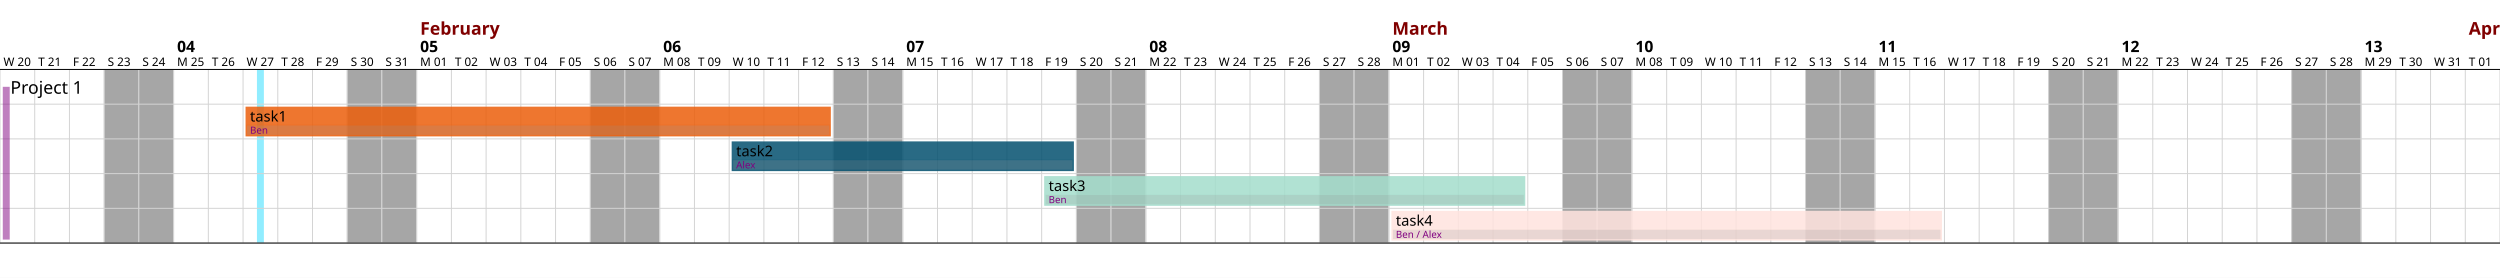
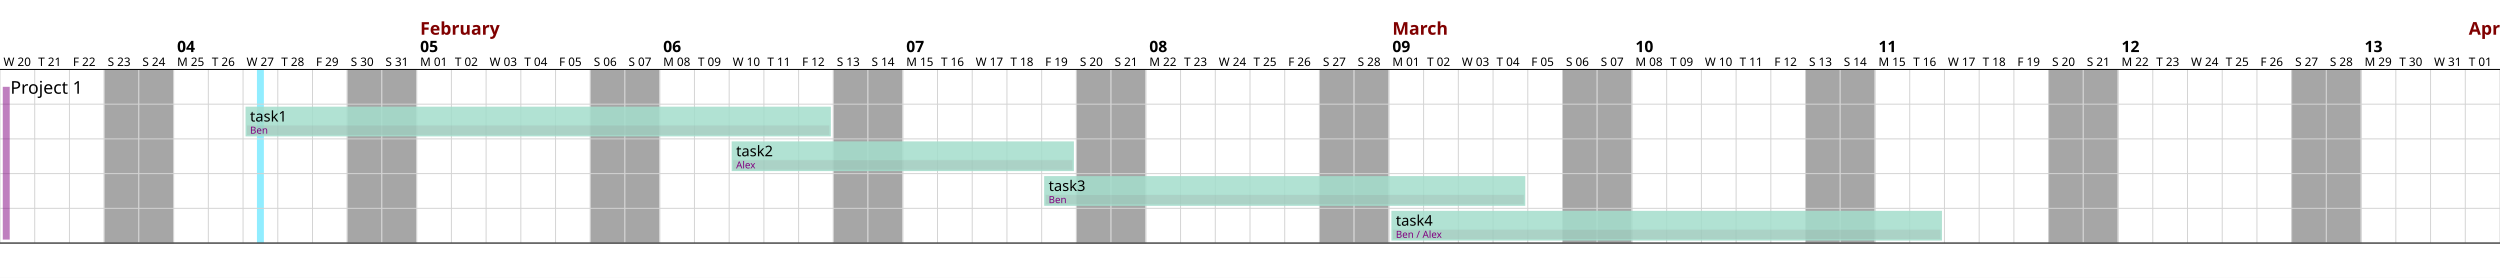
<svg xmlns="http://www.w3.org/2000/svg" baseProfile="full" height="283.465" version="1.1" width="2551.181">
  <defs />
  <rect fill="white" height="283.465" opacity="1" stroke-width="0" width="2551.181" x="0.0" y="0.0" />
  <g>
    <g id="vlines" stroke="lightgray">
      <line x1="0.0" x2="0.0" y1="70.866" y2="248.031" />
      <text fill="black" font-family="Verdana" font-size="12" stroke="black" stroke-width="0" x="3.543" y="67.323">W 20</text>
      <line x1="35.433" x2="35.433" y1="70.866" y2="248.031" />
      <text fill="black" font-family="Verdana" font-size="12" stroke="black" stroke-width="0" x="38.976" y="67.323">T 21</text>
      <line x1="70.866" x2="70.866" y1="70.866" y2="248.031" />
      <text fill="black" font-family="Verdana" font-size="12" stroke="black" stroke-width="0" x="74.409" y="67.323">F 22</text>
      <line x1="106.299" x2="106.299" y1="70.866" y2="248.031" />
      <rect fill="gray" height="177.165" opacity="0.7" stroke="lightgray" stroke-width="1" width="35.433" x="106.299" y="70.866" />
      <text fill="black" font-family="Verdana" font-size="12" stroke="black" stroke-width="0" x="109.843" y="67.323">S 23</text>
      <line x1="141.732" x2="141.732" y1="70.866" y2="248.031" />
      <rect fill="gray" height="177.165" opacity="0.7" stroke="lightgray" stroke-width="1" width="35.433" x="141.732" y="70.866" />
      <text fill="black" font-family="Verdana" font-size="12" stroke="black" stroke-width="0" x="145.276" y="67.323">S 24</text>
      <line x1="177.165" x2="177.165" y1="70.866" y2="248.031" />
      <text fill="black" font-family="Verdana" font-size="12" stroke="black" stroke-width="0" x="180.709" y="67.323">M 25</text>
      <text fill="black" font-family="Verdana" font-size="16" font-weight="bold" stroke="black" stroke-width="0" x="180.709" y="53.15">04</text>
      <line x1="212.598" x2="212.598" y1="70.866" y2="248.031" />
      <text fill="black" font-family="Verdana" font-size="12" stroke="black" stroke-width="0" x="216.142" y="67.323">T 26</text>
      <line x1="248.031" x2="248.031" y1="70.866" y2="248.031" />
      <rect fill="#76e9ff" height="177.165" opacity="0.8" stroke="lightgray" stroke-width="0" width="7.087" x="262.205" y="70.866" />
      <text fill="black" font-family="Verdana" font-size="12" stroke="black" stroke-width="0" x="251.575" y="67.323">W 27</text>
      <line x1="283.465" x2="283.465" y1="70.866" y2="248.031" />
      <text fill="black" font-family="Verdana" font-size="12" stroke="black" stroke-width="0" x="287.008" y="67.323">T 28</text>
      <line x1="318.898" x2="318.898" y1="70.866" y2="248.031" />
      <text fill="black" font-family="Verdana" font-size="12" stroke="black" stroke-width="0" x="322.441" y="67.323">F 29</text>
      <line x1="354.331" x2="354.331" y1="70.866" y2="248.031" />
      <rect fill="gray" height="177.165" opacity="0.7" stroke="lightgray" stroke-width="1" width="35.433" x="354.331" y="70.866" />
      <text fill="black" font-family="Verdana" font-size="12" stroke="black" stroke-width="0" x="357.874" y="67.323">S 30</text>
      <line x1="389.764" x2="389.764" y1="70.866" y2="248.031" />
      <rect fill="gray" height="177.165" opacity="0.7" stroke="lightgray" stroke-width="1" width="35.433" x="389.764" y="70.866" />
      <text fill="black" font-family="Verdana" font-size="12" stroke="black" stroke-width="0" x="393.307" y="67.323">S 31</text>
      <line x1="425.197" x2="425.197" y1="70.866" y2="248.031" />
      <text fill="black" font-family="Verdana" font-size="12" stroke="black" stroke-width="0" x="428.74" y="67.323">M 01</text>
      <text fill="#800000" font-family="Verdana" font-size="18" font-weight="bold" stroke="#800000" stroke-width="0" x="428.74" y="35.433">February</text>
      <text fill="black" font-family="Verdana" font-size="16" font-weight="bold" stroke="black" stroke-width="0" x="428.74" y="53.15">05</text>
      <line x1="460.63" x2="460.63" y1="70.866" y2="248.031" />
      <text fill="black" font-family="Verdana" font-size="12" stroke="black" stroke-width="0" x="464.173" y="67.323">T 02</text>
      <line x1="496.063" x2="496.063" y1="70.866" y2="248.031" />
      <text fill="black" font-family="Verdana" font-size="12" stroke="black" stroke-width="0" x="499.606" y="67.323">W 03</text>
      <line x1="531.496" x2="531.496" y1="70.866" y2="248.031" />
      <text fill="black" font-family="Verdana" font-size="12" stroke="black" stroke-width="0" x="535.039" y="67.323">T 04</text>
      <line x1="566.929" x2="566.929" y1="70.866" y2="248.031" />
      <text fill="black" font-family="Verdana" font-size="12" stroke="black" stroke-width="0" x="570.472" y="67.323">F 05</text>
      <line x1="602.362" x2="602.362" y1="70.866" y2="248.031" />
      <rect fill="gray" height="177.165" opacity="0.7" stroke="lightgray" stroke-width="1" width="35.433" x="602.362" y="70.866" />
      <text fill="black" font-family="Verdana" font-size="12" stroke="black" stroke-width="0" x="605.905" y="67.323">S 06</text>
      <line x1="637.795" x2="637.795" y1="70.866" y2="248.031" />
      <rect fill="gray" height="177.165" opacity="0.7" stroke="lightgray" stroke-width="1" width="35.433" x="637.795" y="70.866" />
      <text fill="black" font-family="Verdana" font-size="12" stroke="black" stroke-width="0" x="641.339" y="67.323">S 07</text>
      <line x1="673.228" x2="673.228" y1="70.866" y2="248.031" />
      <text fill="black" font-family="Verdana" font-size="12" stroke="black" stroke-width="0" x="676.772" y="67.323">M 08</text>
      <text fill="black" font-family="Verdana" font-size="16" font-weight="bold" stroke="black" stroke-width="0" x="676.772" y="53.15">06</text>
      <line x1="708.661" x2="708.661" y1="70.866" y2="248.031" />
      <text fill="black" font-family="Verdana" font-size="12" stroke="black" stroke-width="0" x="712.205" y="67.323">T 09</text>
      <line x1="744.094" x2="744.094" y1="70.866" y2="248.031" />
      <text fill="black" font-family="Verdana" font-size="12" stroke="black" stroke-width="0" x="747.638" y="67.323">W 10</text>
      <line x1="779.528" x2="779.528" y1="70.866" y2="248.031" />
      <text fill="black" font-family="Verdana" font-size="12" stroke="black" stroke-width="0" x="783.071" y="67.323">T 11</text>
      <line x1="814.961" x2="814.961" y1="70.866" y2="248.031" />
      <text fill="black" font-family="Verdana" font-size="12" stroke="black" stroke-width="0" x="818.504" y="67.323">F 12</text>
      <line x1="850.394" x2="850.394" y1="70.866" y2="248.031" />
      <rect fill="gray" height="177.165" opacity="0.7" stroke="lightgray" stroke-width="1" width="35.433" x="850.394" y="70.866" />
      <text fill="black" font-family="Verdana" font-size="12" stroke="black" stroke-width="0" x="853.937" y="67.323">S 13</text>
      <line x1="885.827" x2="885.827" y1="70.866" y2="248.031" />
      <rect fill="gray" height="177.165" opacity="0.7" stroke="lightgray" stroke-width="1" width="35.433" x="885.827" y="70.866" />
      <text fill="black" font-family="Verdana" font-size="12" stroke="black" stroke-width="0" x="889.37" y="67.323">S 14</text>
      <line x1="921.26" x2="921.26" y1="70.866" y2="248.031" />
      <text fill="black" font-family="Verdana" font-size="12" stroke="black" stroke-width="0" x="924.803" y="67.323">M 15</text>
      <text fill="black" font-family="Verdana" font-size="16" font-weight="bold" stroke="black" stroke-width="0" x="924.803" y="53.15">07</text>
      <line x1="956.693" x2="956.693" y1="70.866" y2="248.031" />
      <text fill="black" font-family="Verdana" font-size="12" stroke="black" stroke-width="0" x="960.236" y="67.323">T 16</text>
      <line x1="992.126" x2="992.126" y1="70.866" y2="248.031" />
      <text fill="black" font-family="Verdana" font-size="12" stroke="black" stroke-width="0" x="995.669" y="67.323">W 17</text>
      <line x1="1027.559" x2="1027.559" y1="70.866" y2="248.031" />
      <text fill="black" font-family="Verdana" font-size="12" stroke="black" stroke-width="0" x="1031.102" y="67.323">T 18</text>
      <line x1="1062.992" x2="1062.992" y1="70.866" y2="248.031" />
      <text fill="black" font-family="Verdana" font-size="12" stroke="black" stroke-width="0" x="1066.535" y="67.323">F 19</text>
      <line x1="1098.425" x2="1098.425" y1="70.866" y2="248.031" />
      <rect fill="gray" height="177.165" opacity="0.7" stroke="lightgray" stroke-width="1" width="35.433" x="1098.425" y="70.866" />
      <text fill="black" font-family="Verdana" font-size="12" stroke="black" stroke-width="0" x="1101.968" y="67.323">S 20</text>
      <line x1="1133.858" x2="1133.858" y1="70.866" y2="248.031" />
      <rect fill="gray" height="177.165" opacity="0.7" stroke="lightgray" stroke-width="1" width="35.433" x="1133.858" y="70.866" />
      <text fill="black" font-family="Verdana" font-size="12" stroke="black" stroke-width="0" x="1137.402" y="67.323">S 21</text>
      <line x1="1169.291" x2="1169.291" y1="70.866" y2="248.031" />
      <text fill="black" font-family="Verdana" font-size="12" stroke="black" stroke-width="0" x="1172.835" y="67.323">M 22</text>
      <text fill="black" font-family="Verdana" font-size="16" font-weight="bold" stroke="black" stroke-width="0" x="1172.835" y="53.15">08</text>
      <line x1="1204.724" x2="1204.724" y1="70.866" y2="248.031" />
      <text fill="black" font-family="Verdana" font-size="12" stroke="black" stroke-width="0" x="1208.268" y="67.323">T 23</text>
      <line x1="1240.157" x2="1240.157" y1="70.866" y2="248.031" />
      <text fill="black" font-family="Verdana" font-size="12" stroke="black" stroke-width="0" x="1243.701" y="67.323">W 24</text>
      <line x1="1275.591" x2="1275.591" y1="70.866" y2="248.031" />
      <text fill="black" font-family="Verdana" font-size="12" stroke="black" stroke-width="0" x="1279.134" y="67.323">T 25</text>
      <line x1="1311.024" x2="1311.024" y1="70.866" y2="248.031" />
      <text fill="black" font-family="Verdana" font-size="12" stroke="black" stroke-width="0" x="1314.567" y="67.323">F 26</text>
      <line x1="1346.457" x2="1346.457" y1="70.866" y2="248.031" />
      <rect fill="gray" height="177.165" opacity="0.7" stroke="lightgray" stroke-width="1" width="35.433" x="1346.457" y="70.866" />
      <text fill="black" font-family="Verdana" font-size="12" stroke="black" stroke-width="0" x="1350" y="67.323">S 27</text>
      <line x1="1381.89" x2="1381.89" y1="70.866" y2="248.031" />
      <rect fill="gray" height="177.165" opacity="0.7" stroke="lightgray" stroke-width="1" width="35.433" x="1381.89" y="70.866" />
      <text fill="black" font-family="Verdana" font-size="12" stroke="black" stroke-width="0" x="1385.433" y="67.323">S 28</text>
      <line x1="1417.323" x2="1417.323" y1="70.866" y2="248.031" />
      <text fill="black" font-family="Verdana" font-size="12" stroke="black" stroke-width="0" x="1420.866" y="67.323">M 01</text>
      <text fill="#800000" font-family="Verdana" font-size="18" font-weight="bold" stroke="#800000" stroke-width="0" x="1420.866" y="35.433">March</text>
      <text fill="black" font-family="Verdana" font-size="16" font-weight="bold" stroke="black" stroke-width="0" x="1420.866" y="53.15">09</text>
      <line x1="1452.756" x2="1452.756" y1="70.866" y2="248.031" />
      <text fill="black" font-family="Verdana" font-size="12" stroke="black" stroke-width="0" x="1456.299" y="67.323">T 02</text>
      <line x1="1488.189" x2="1488.189" y1="70.866" y2="248.031" />
      <text fill="black" font-family="Verdana" font-size="12" stroke="black" stroke-width="0" x="1491.732" y="67.323">W 03</text>
      <line x1="1523.622" x2="1523.622" y1="70.866" y2="248.031" />
      <text fill="black" font-family="Verdana" font-size="12" stroke="black" stroke-width="0" x="1527.165" y="67.323">T 04</text>
      <line x1="1559.055" x2="1559.055" y1="70.866" y2="248.031" />
      <text fill="black" font-family="Verdana" font-size="12" stroke="black" stroke-width="0" x="1562.598" y="67.323">F 05</text>
      <line x1="1594.488" x2="1594.488" y1="70.866" y2="248.031" />
      <rect fill="gray" height="177.165" opacity="0.7" stroke="lightgray" stroke-width="1" width="35.433" x="1594.488" y="70.866" />
      <text fill="black" font-family="Verdana" font-size="12" stroke="black" stroke-width="0" x="1598.031" y="67.323">S 06</text>
      <line x1="1629.921" x2="1629.921" y1="70.866" y2="248.031" />
      <rect fill="gray" height="177.165" opacity="0.7" stroke="lightgray" stroke-width="1" width="35.433" x="1629.921" y="70.866" />
      <text fill="black" font-family="Verdana" font-size="12" stroke="black" stroke-width="0" x="1633.465" y="67.323">S 07</text>
      <line x1="1665.354" x2="1665.354" y1="70.866" y2="248.031" />
      <text fill="black" font-family="Verdana" font-size="12" stroke="black" stroke-width="0" x="1668.898" y="67.323">M 08</text>
      <text fill="black" font-family="Verdana" font-size="16" font-weight="bold" stroke="black" stroke-width="0" x="1668.898" y="53.15">10</text>
      <line x1="1700.787" x2="1700.787" y1="70.866" y2="248.031" />
      <text fill="black" font-family="Verdana" font-size="12" stroke="black" stroke-width="0" x="1704.331" y="67.323">T 09</text>
      <line x1="1736.22" x2="1736.22" y1="70.866" y2="248.031" />
      <text fill="black" font-family="Verdana" font-size="12" stroke="black" stroke-width="0" x="1739.764" y="67.323">W 10</text>
      <line x1="1771.654" x2="1771.654" y1="70.866" y2="248.031" />
      <text fill="black" font-family="Verdana" font-size="12" stroke="black" stroke-width="0" x="1775.197" y="67.323">T 11</text>
      <line x1="1807.087" x2="1807.087" y1="70.866" y2="248.031" />
      <text fill="black" font-family="Verdana" font-size="12" stroke="black" stroke-width="0" x="1810.63" y="67.323">F 12</text>
      <line x1="1842.52" x2="1842.52" y1="70.866" y2="248.031" />
      <rect fill="gray" height="177.165" opacity="0.7" stroke="lightgray" stroke-width="1" width="35.433" x="1842.52" y="70.866" />
      <text fill="black" font-family="Verdana" font-size="12" stroke="black" stroke-width="0" x="1846.063" y="67.323">S 13</text>
      <line x1="1877.953" x2="1877.953" y1="70.866" y2="248.031" />
      <rect fill="gray" height="177.165" opacity="0.7" stroke="lightgray" stroke-width="1" width="35.433" x="1877.953" y="70.866" />
      <text fill="black" font-family="Verdana" font-size="12" stroke="black" stroke-width="0" x="1881.496" y="67.323">S 14</text>
      <line x1="1913.386" x2="1913.386" y1="70.866" y2="248.031" />
      <text fill="black" font-family="Verdana" font-size="12" stroke="black" stroke-width="0" x="1916.929" y="67.323">M 15</text>
      <text fill="black" font-family="Verdana" font-size="16" font-weight="bold" stroke="black" stroke-width="0" x="1916.929" y="53.15">11</text>
      <line x1="1948.819" x2="1948.819" y1="70.866" y2="248.031" />
      <text fill="black" font-family="Verdana" font-size="12" stroke="black" stroke-width="0" x="1952.362" y="67.323">T 16</text>
      <line x1="1984.252" x2="1984.252" y1="70.866" y2="248.031" />
      <text fill="black" font-family="Verdana" font-size="12" stroke="black" stroke-width="0" x="1987.795" y="67.323">W 17</text>
      <line x1="2019.685" x2="2019.685" y1="70.866" y2="248.031" />
      <text fill="black" font-family="Verdana" font-size="12" stroke="black" stroke-width="0" x="2023.228" y="67.323">T 18</text>
      <line x1="2055.118" x2="2055.118" y1="70.866" y2="248.031" />
      <text fill="black" font-family="Verdana" font-size="12" stroke="black" stroke-width="0" x="2058.661" y="67.323">F 19</text>
      <line x1="2090.551" x2="2090.551" y1="70.866" y2="248.031" />
      <rect fill="gray" height="177.165" opacity="0.7" stroke="lightgray" stroke-width="1" width="35.433" x="2090.551" y="70.866" />
      <text fill="black" font-family="Verdana" font-size="12" stroke="black" stroke-width="0" x="2094.094" y="67.323">S 20</text>
      <line x1="2125.984" x2="2125.984" y1="70.866" y2="248.031" />
      <rect fill="gray" height="177.165" opacity="0.7" stroke="lightgray" stroke-width="1" width="35.433" x="2125.984" y="70.866" />
      <text fill="black" font-family="Verdana" font-size="12" stroke="black" stroke-width="0" x="2129.528" y="67.323">S 21</text>
      <line x1="2161.417" x2="2161.417" y1="70.866" y2="248.031" />
      <text fill="black" font-family="Verdana" font-size="12" stroke="black" stroke-width="0" x="2164.961" y="67.323">M 22</text>
      <text fill="black" font-family="Verdana" font-size="16" font-weight="bold" stroke="black" stroke-width="0" x="2164.961" y="53.15">12</text>
      <line x1="2196.85" x2="2196.85" y1="70.866" y2="248.031" />
      <text fill="black" font-family="Verdana" font-size="12" stroke="black" stroke-width="0" x="2200.394" y="67.323">T 23</text>
      <line x1="2232.283" x2="2232.283" y1="70.866" y2="248.031" />
      <text fill="black" font-family="Verdana" font-size="12" stroke="black" stroke-width="0" x="2235.827" y="67.323">W 24</text>
      <line x1="2267.716" x2="2267.716" y1="70.866" y2="248.031" />
      <text fill="black" font-family="Verdana" font-size="12" stroke="black" stroke-width="0" x="2271.26" y="67.323">T 25</text>
      <line x1="2303.15" x2="2303.15" y1="70.866" y2="248.031" />
      <text fill="black" font-family="Verdana" font-size="12" stroke="black" stroke-width="0" x="2306.693" y="67.323">F 26</text>
      <line x1="2338.583" x2="2338.583" y1="70.866" y2="248.031" />
      <rect fill="gray" height="177.165" opacity="0.7" stroke="lightgray" stroke-width="1" width="35.433" x="2338.583" y="70.866" />
      <text fill="black" font-family="Verdana" font-size="12" stroke="black" stroke-width="0" x="2342.126" y="67.323">S 27</text>
      <line x1="2374.016" x2="2374.016" y1="70.866" y2="248.031" />
      <rect fill="gray" height="177.165" opacity="0.7" stroke="lightgray" stroke-width="1" width="35.433" x="2374.016" y="70.866" />
      <text fill="black" font-family="Verdana" font-size="12" stroke="black" stroke-width="0" x="2377.559" y="67.323">S 28</text>
      <line x1="2409.449" x2="2409.449" y1="70.866" y2="248.031" />
      <text fill="black" font-family="Verdana" font-size="12" stroke="black" stroke-width="0" x="2412.992" y="67.323">M 29</text>
      <text fill="black" font-family="Verdana" font-size="16" font-weight="bold" stroke="black" stroke-width="0" x="2412.992" y="53.15">13</text>
      <line x1="2444.882" x2="2444.882" y1="70.866" y2="248.031" />
      <text fill="black" font-family="Verdana" font-size="12" stroke="black" stroke-width="0" x="2448.425" y="67.323">T 30</text>
      <line x1="2480.315" x2="2480.315" y1="70.866" y2="248.031" />
      <text fill="black" font-family="Verdana" font-size="12" stroke="black" stroke-width="0" x="2483.858" y="67.323">W 31</text>
      <line x1="2515.748" x2="2515.748" y1="70.866" y2="248.031" />
      <text fill="black" font-family="Verdana" font-size="12" stroke="black" stroke-width="0" x="2519.291" y="67.323">T 01</text>
      <text fill="#800000" font-family="Verdana" font-size="18" font-weight="bold" stroke="#800000" stroke-width="0" x="2519.291" y="35.433">April</text>
      <line x1="2551.181" x2="2551.181" y1="70.866" y2="248.031" />
    </g>
    <g id="hlines" stroke="lightgray">
      <line x1="0.0" x2="2551.181" y1="70.866" y2="70.866" />
      <line x1="0.0" x2="2551.181" y1="106.299" y2="106.299" />
      <line x1="0.0" x2="2551.181" y1="141.732" y2="141.732" />
      <line x1="0.0" x2="2551.181" y1="177.165" y2="177.165" />
      <line x1="0.0" x2="2551.181" y1="212.598" y2="212.598" />
      <line x1="0.0" x2="2551.181" y1="248.031" y2="248.031" />
    </g>
    <line stroke="black" x1="0.0" x2="2551.181" y1="70.866" y2="70.866" />
    <line stroke="black" x1="0.0" x2="2551.181" y1="248.031" y2="248.031" />
  </g>
  <g>
    <g>
      <text fill="black" font-family="Verdana" font-size="18" stroke="black" stroke-width="0" x="10.63" y="95.669">Project 1</text>
      <rect fill="purple" height="155.906" opacity="0.5" stroke="lightgray" stroke-width="0" width="7.087" x="2.835" y="88.583" />
      <g>
        <g id="task1">
-           <rect fill="#eb5e0b" height="28.346" opacity="0.85" stroke="#eb5e0b" stroke-width="2" width="595.276" x="251.575" y="109.843" />
-           <rect fill="#909090" height="10.63" opacity="0.2" stroke="#eb5e0b" stroke-width="1" width="595.276" x="251.575" y="127.559" />
+           <rect fill="#a3ddcb" height="28.346" opacity="0.85" stroke="#a3ddcb" stroke-width="2" width="595.276" x="251.575" y="109.843" />
+           <rect fill="#909090" height="10.63" opacity="0.2" stroke="#a3ddcb" stroke-width="1" width="595.276" x="251.575" y="127.559" />
          <text fill="black" font-family="Verdana" font-size="15" stroke="black" stroke-width="0" x="255.118" y="124.016">task1</text>
          <text fill="purple" font-family="Verdana" font-size="10" stroke="black" stroke-width="0" x="255.118" y="136.417">Ben</text>
        </g>
        <g id="task2">
-           <rect fill="#03506f" height="28.346" opacity="0.85" stroke="#03506f" stroke-width="2" width="347.244" x="747.638" y="145.276" />
-           <rect fill="#909090" height="10.63" opacity="0.2" stroke="#03506f" stroke-width="1" width="347.244" x="747.638" y="162.992" />
+           <rect fill="#a3ddcb" height="28.346" opacity="0.85" stroke="#a3ddcb" stroke-width="2" width="347.244" x="747.638" y="145.276" />
+           <rect fill="#909090" height="10.63" opacity="0.2" stroke="#a3ddcb" stroke-width="1" width="347.244" x="747.638" y="162.992" />
          <text fill="black" font-family="Verdana" font-size="15" stroke="black" stroke-width="0" x="751.181" y="159.449">task2</text>
          <text fill="purple" font-family="Verdana" font-size="10" stroke="black" stroke-width="0" x="751.181" y="171.85">Alex</text>
        </g>
        <g id="task3">
          <rect fill="#a3ddcb" height="28.346" opacity="0.85" stroke="#a3ddcb" stroke-width="2" width="488.976" x="1066.535" y="180.709" />
          <rect fill="#909090" height="10.63" opacity="0.2" stroke="#a3ddcb" stroke-width="1" width="488.976" x="1066.535" y="198.425" />
          <text fill="black" font-family="Verdana" font-size="15" stroke="black" stroke-width="0" x="1070.079" y="194.882">task3</text>
          <text fill="purple" font-family="Verdana" font-size="10" stroke="black" stroke-width="0" x="1070.079" y="207.283">Ben</text>
        </g>
        <g id="task4">
-           <rect fill="#ffe3de" height="28.346" opacity="0.85" stroke="#ffe3de" stroke-width="2" width="559.843" x="1420.866" y="216.142" />
-           <rect fill="#909090" height="10.63" opacity="0.2" stroke="#ffe3de" stroke-width="1" width="559.843" x="1420.866" y="233.858" />
+           <rect fill="#a3ddcb" height="28.346" opacity="0.85" stroke="#a3ddcb" stroke-width="2" width="559.843" x="1420.866" y="216.142" />
+           <rect fill="#909090" height="10.63" opacity="0.2" stroke="#a3ddcb" stroke-width="1" width="559.843" x="1420.866" y="233.858" />
          <text fill="black" font-family="Verdana" font-size="15" stroke="black" stroke-width="0" x="1424.409" y="230.315">task4</text>
          <text fill="purple" font-family="Verdana" font-size="10" stroke="black" stroke-width="0" x="1424.409" y="242.717">Ben / Alex</text>
        </g>
      </g>
    </g>
    <g />
  </g>
</svg>
